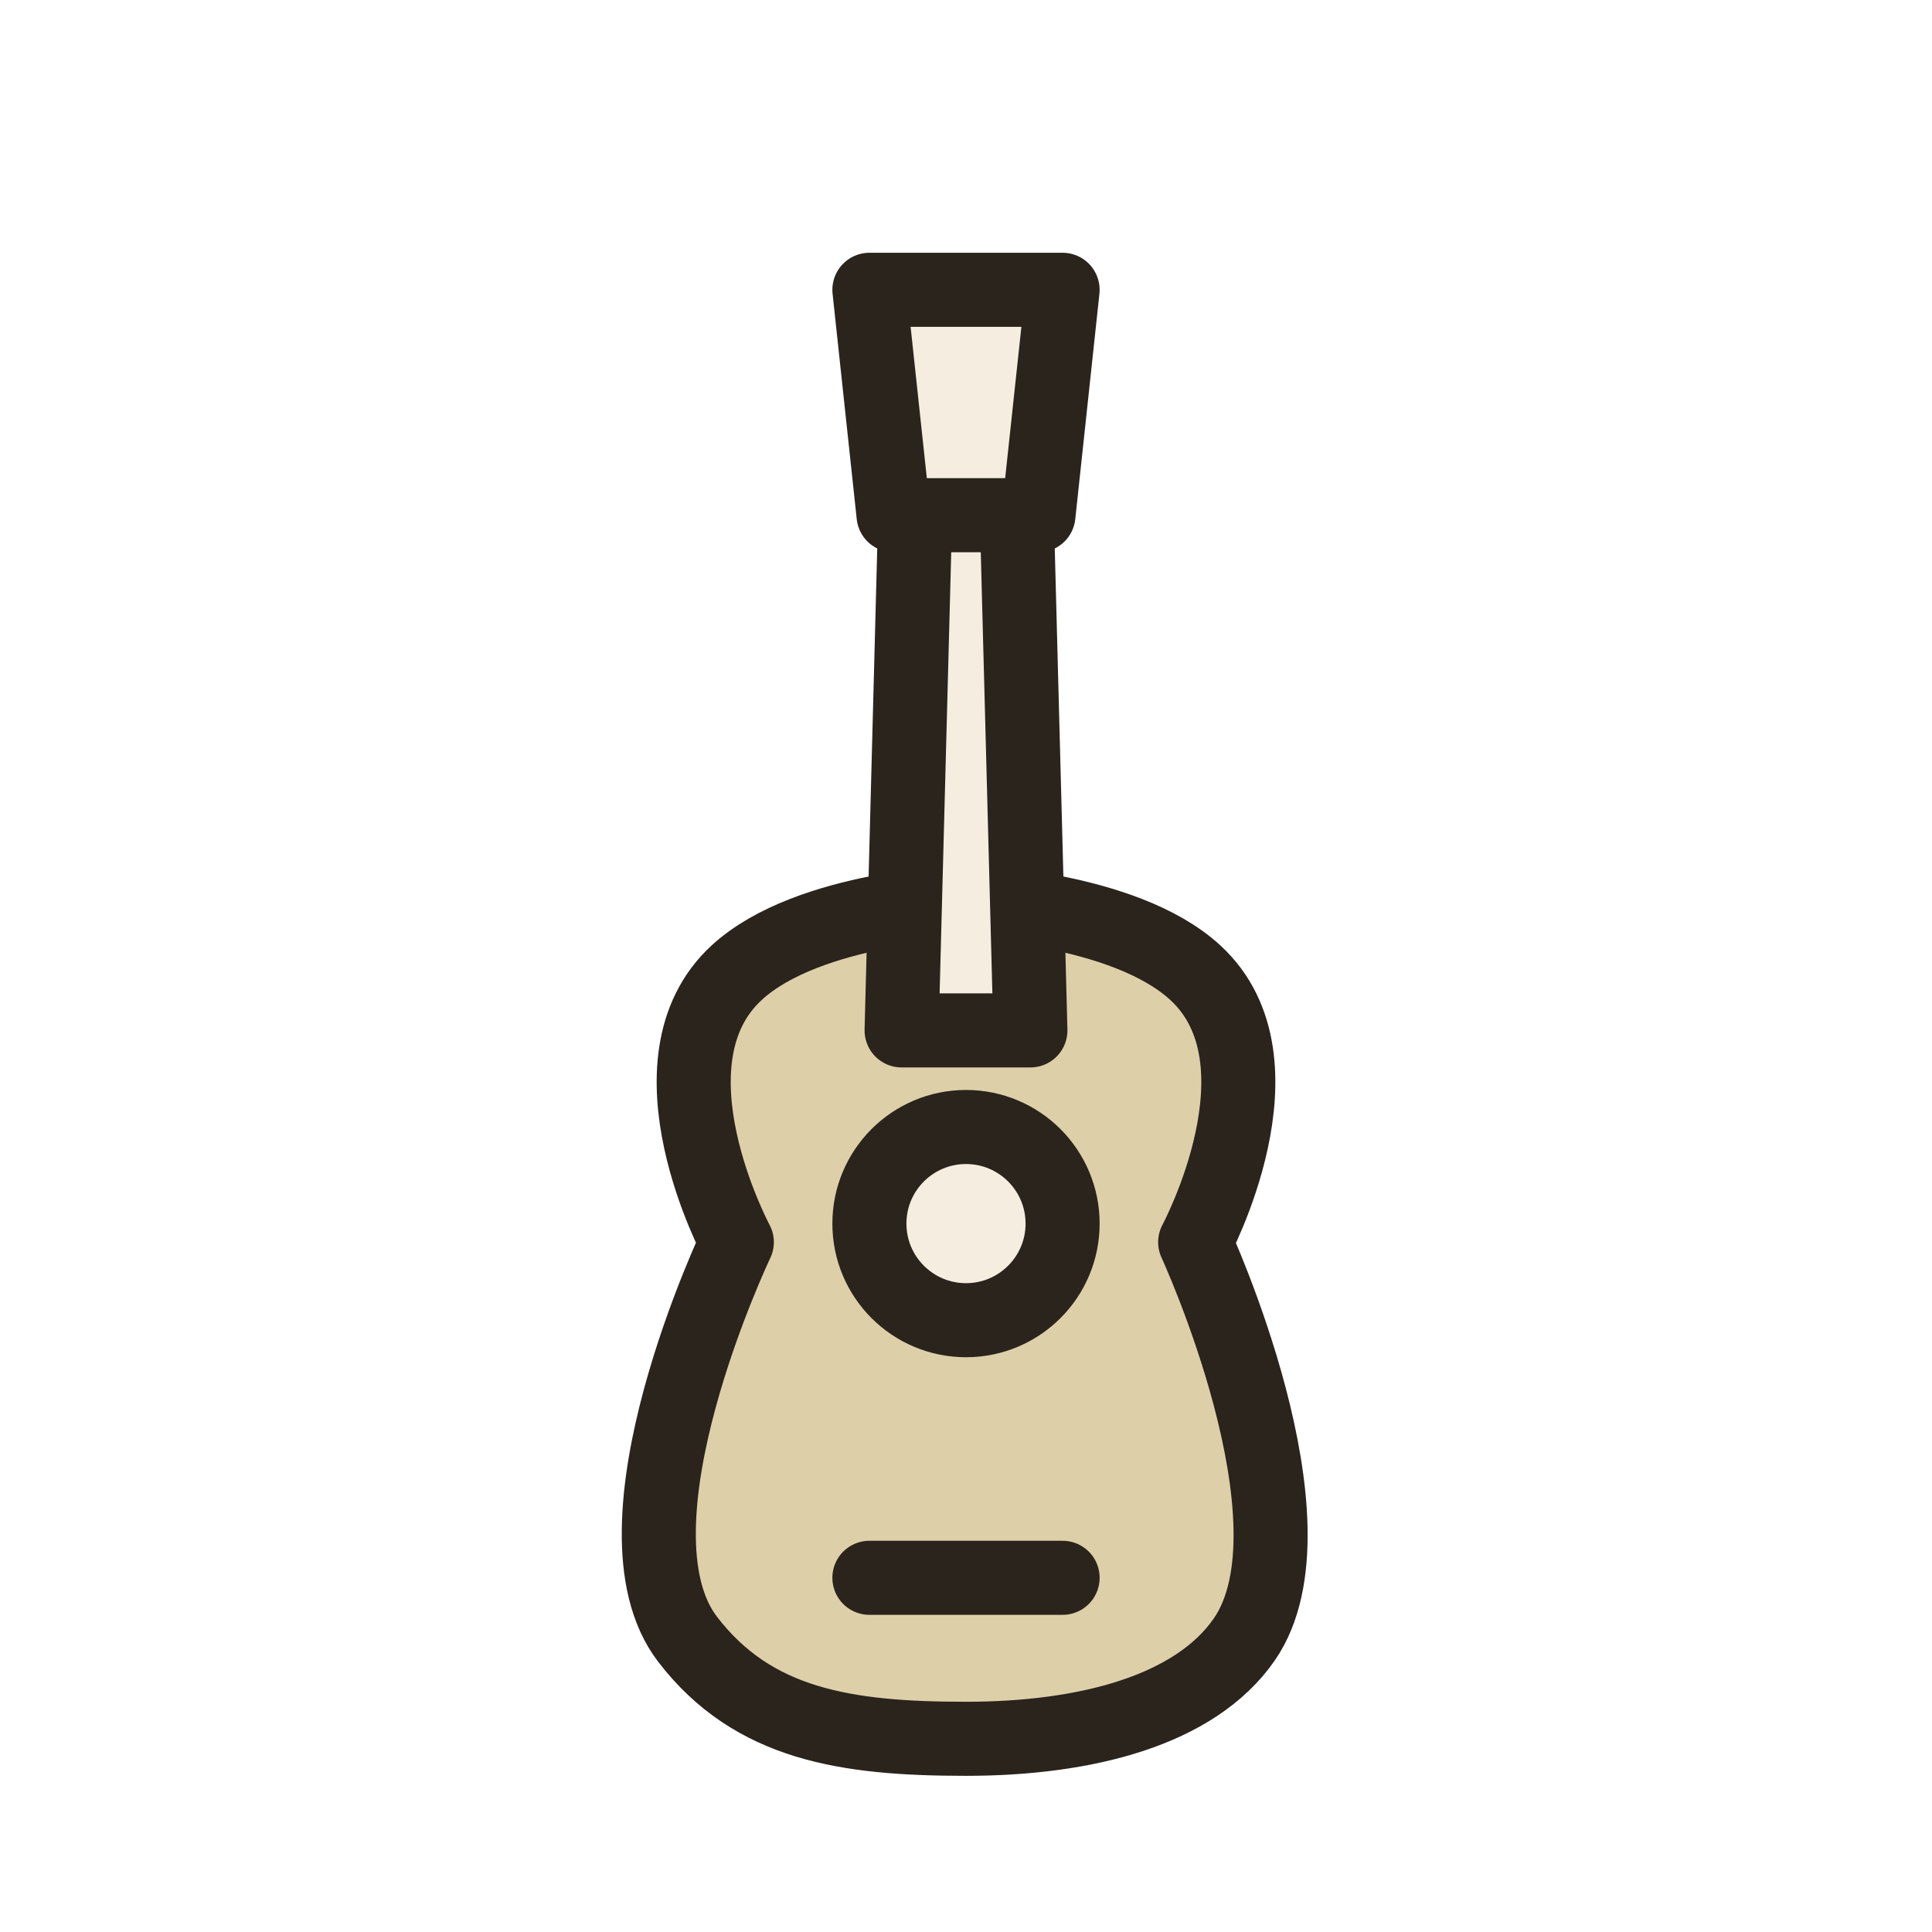
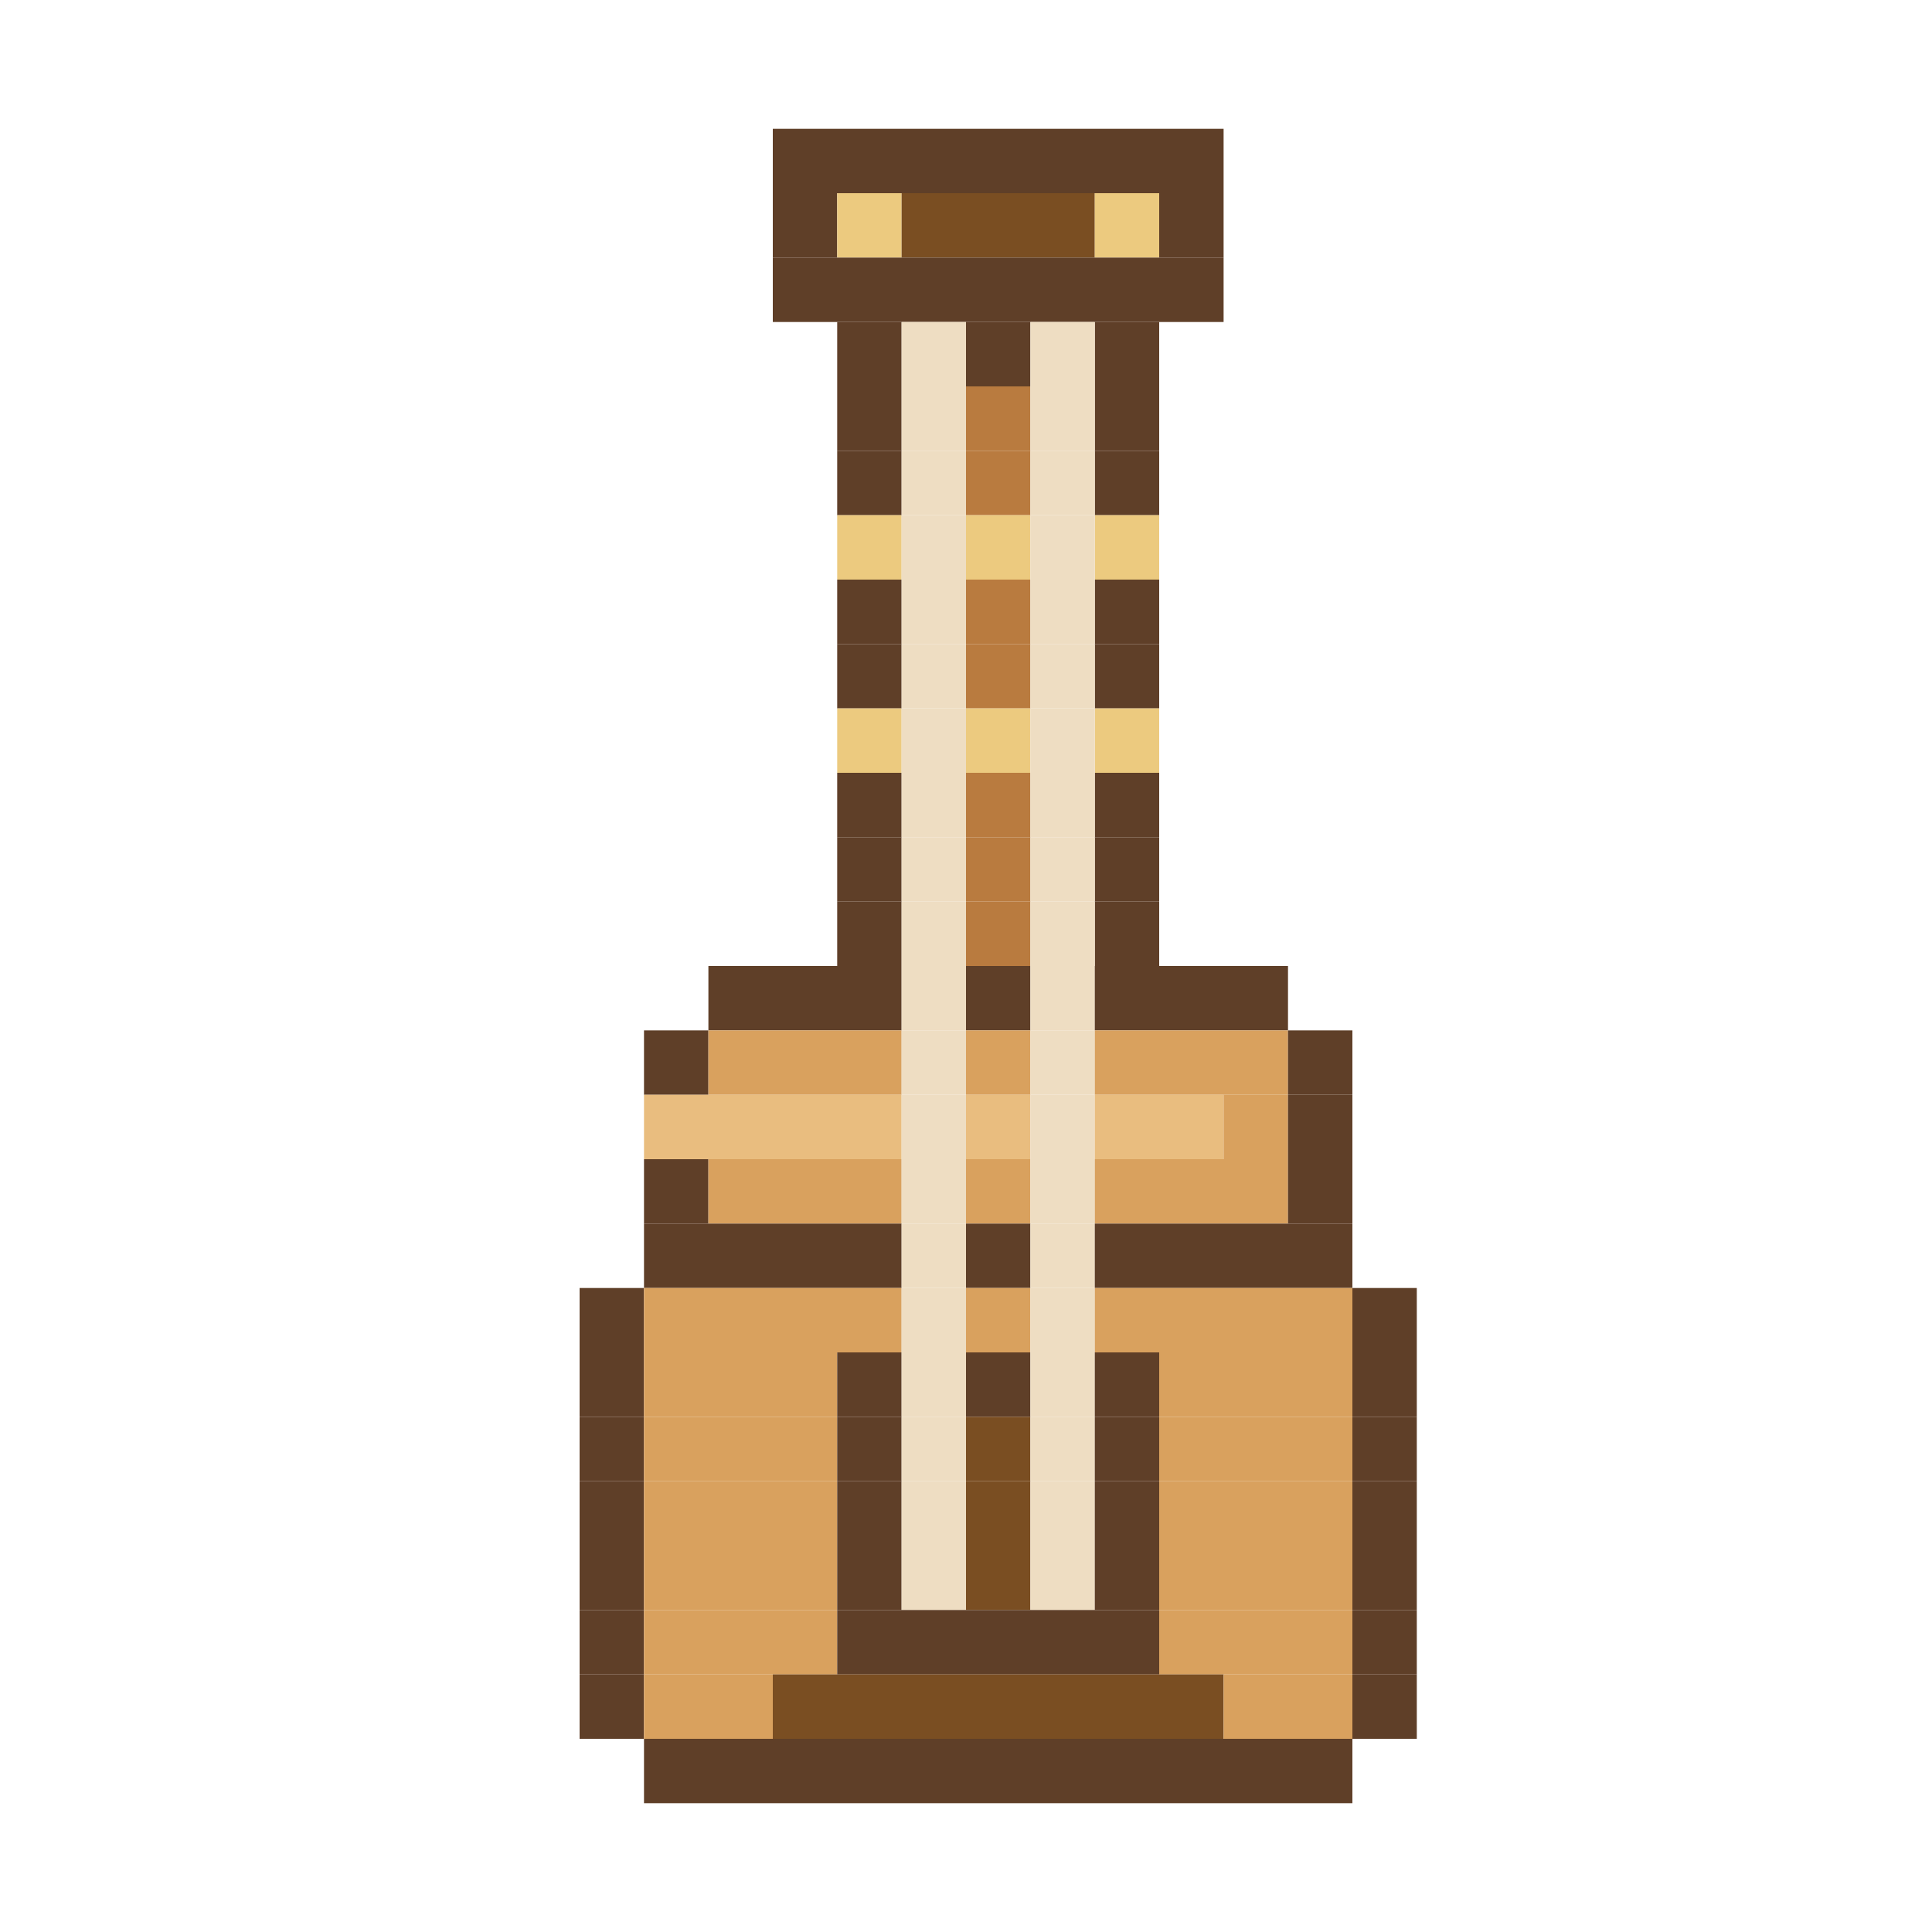
<svg xmlns="http://www.w3.org/2000/svg" width="60" height="60" viewBox="0 0 60 60" fill="none">
-   <path d="M22.883 30.203C25.117 28.155 30 28 30 28C30 28 34.883 28.155 37.117 30.203C40.132 32.969 37.117 38.576 37.117 38.576C37.117 38.576 41.14 47.305 38.642 50.915C37.117 53.119 33.73 54 30 54C26.27 54 23.392 53.559 21.358 50.915C18.665 47.413 22.883 38.576 22.883 38.576C22.883 38.576 19.869 32.969 22.883 30.203Z" fill="#DDCFA8" stroke="#2A241D" stroke-width="2.3" stroke-linejoin="round" />
-   <circle cx="30" cy="38" r="3" fill="#F4EDE0" stroke="#2A241D" stroke-width="2.3" />
-   <path d="M28.5 13H31.5L32 32H28L28.5 13Z" fill="#F4EDE0" stroke="#2A241D" stroke-width="2.3" stroke-linejoin="round" />
-   <path d="M32.25 16L27.75 16L27 9L33 9L32.25 16Z" fill="#F4EDE0" stroke="#2A241D" stroke-width="2.3" stroke-linejoin="round" />
-   <path d="M27 49L33 49" stroke="#2A241D" stroke-width="2.3" stroke-linecap="round" stroke-linejoin="round" />
+   <path d="M38 4H24V6H38V4Z" fill="#5F3F28" />
+   <path d="M26 6H24V8H26V6Z" fill="#5F3F28" />
+   <path d="M28 6H26V8H28V6Z" fill="#ECCA7F" />
+   <path d="M34 6H28V8H34V6Z" fill="#7A4E22" />
+   <path d="M36 6H34V8H36V6Z" fill="#ECCA7F" />
+   <path d="M38 6H36V8H38V6Z" fill="#5F3F28" />
+   <path d="M38 8H24V10H38V8Z" fill="#5F3F28" />
+   <path d="M28 10H26V12H28V10Z" fill="#5F3F28" />
+   <path d="M36 10H34V12H36V10Z" fill="#5F3F28" />
+   <path d="M30 10H28V12H30V10Z" fill="#EEDDC2" />
+   <path d="M32 10H30V12H32V10Z" fill="#5F3F28" />
+   <path d="M34 10H32V12H34V10Z" fill="#EEDDC2" />
+   <path d="M28 12H26V14H28V12Z" fill="#5F3F28" />
+   <path d="M36 12H34V14H36V12Z" fill="#5F3F28" />
+   <path d="M30 12H28V14H30V12Z" fill="#EEDDC2" />
+   <path d="M32 12H30V14H32V12Z" fill="#B97B3F" />
+   <path d="M34 12H32V14H34V12Z" fill="#EEDDC2" />
+   <path d="M28 14H26V16H28V14Z" fill="#5F3F28" />
+   <path d="M36 14H34V16H36V14Z" fill="#5F3F28" />
+   <path d="M30 14H28V16H30V14Z" fill="#EEDDC2" />
+   <path d="M32 14H30V16H32V14Z" fill="#B97B3F" />
+   <path d="M34 14H32V16H34V14Z" fill="#EEDDC2" />
+   <path d="M28 16H26V18H28V16Z" fill="#ECCA7F" />
+   <path d="M36 16H34V18H36V16Z" fill="#ECCA7F" />
+   <path d="M30 16H28V18H30V16Z" fill="#EEDDC2" />
+   <path d="M32 16H30V18H32V16Z" fill="#ECCA7F" />
+   <path d="M34 16H32V18H34V16Z" fill="#EEDDC2" />
+   <path d="M28 18H26V20H28V18Z" fill="#5F3F28" />
+   <path d="M36 18H34V20H36V18Z" fill="#5F3F28" />
+   <path d="M30 18H28V20H30V18Z" fill="#EEDDC2" />
+   <path d="M32 18H30V20H32V18Z" fill="#B97B3F" />
+   <path d="M34 18H32V20H34V18Z" fill="#EEDDC2" />
+   <path d="M28 20H26V22H28V20Z" fill="#5F3F28" />
+   <path d="M36 20H34V22H36V20Z" fill="#5F3F28" />
+   <path d="M30 20H28V22H30V20Z" fill="#EEDDC2" />
+   <path d="M32 20H30V22H32V20Z" fill="#B97B3F" />
+   <path d="M34 20H32V22H34V20Z" fill="#EEDDC2" />
+   <path d="M28 22H26V24H28V22Z" fill="#ECCA7F" />
+   <path d="M36 22H34V24H36V22Z" fill="#ECCA7F" />
+   <path d="M30 22H28V24H30V22Z" fill="#EEDDC2" />
+   <path d="M32 22H30V24H32V22Z" fill="#ECCA7F" />
+   <path d="M34 22H32V24H34V22Z" fill="#EEDDC2" />
+   <path d="M28 24H26V26H28V24Z" fill="#5F3F28" />
+   <path d="M36 24H34V26H36V24Z" fill="#5F3F28" />
+   <path d="M30 24H28V26H30V24Z" fill="#EEDDC2" />
+   <path d="M32 24H30V26H32V24Z" fill="#B97B3F" />
+   <path d="M34 24H32V26H34V24Z" fill="#EEDDC2" />
+   <path d="M28 26H26V28H28V26Z" fill="#5F3F28" />
+   <path d="M36 26H34V28H36V26Z" fill="#5F3F28" />
+   <path d="M30 26H28V28H30V26Z" fill="#EEDDC2" />
+   <path d="M32 26H30V28H32V26Z" fill="#B97B3F" />
+   <path d="M34 26H32V28H34V26Z" fill="#EEDDC2" />
+   <path d="M28 28H26V30H28V28Z" fill="#5F3F28" />
+   <path d="M36 28H34V30H36V28Z" fill="#5F3F28" />
+   <path d="M30 28H28V30H30V28Z" fill="#EEDDC2" />
+   <path d="M32 28H30V30H32V28Z" fill="#B97B3F" />
+   <path d="M34 28H32V30H34V28Z" fill="#EEDDC2" />
+   <path d="M28 30H22V32H28V30Z" fill="#5F3F28" />
+   <path d="M30 30H28V32H30V30Z" fill="#EEDDC2" />
+   <path d="M32 30H30V32H32V30Z" fill="#5F3F28" />
+   <path d="M34 30H32V32H34V30Z" fill="#EEDDC2" />
+   <path d="M40 30H34V32H40V30Z" fill="#5F3F28" />
+   <path d="M22 32H20V34H22V32Z" fill="#5F3F28" />
+   <path d="M28 32H22V34H28V32Z" fill="#D9A15E" />
+   <path d="M30 32H28V34H30V32Z" fill="#EEDDC2" />
+   <path d="M32 32H30V34H32V32Z" fill="#D9A15E" />
+   <path d="M34 32H32V34H34V32Z" fill="#EEDDC2" />
+   <path d="M40 32H34V34H40V32Z" fill="#D9A15E" />
+   <path d="M42 32H40V34H42V32Z" fill="#5F3F28" />
+   <path d="M28 34H20V36H28V34Z" fill="#E9BD7F" />
+   <path d="M30 34H28V36H30V34Z" fill="#EEDDC2" />
+   <path d="M32 34H30V36H32V34Z" fill="#E9BD7F" />
+   <path d="M34 34H32V36H34V34Z" fill="#EEDDC2" />
+   <path d="M38 34H34V36H38V34Z" fill="#E9BD7F" />
+   <path d="M40 34H38V36H40V34Z" fill="#D9A15E" />
+   <path d="M42 34H40V36H42V34Z" fill="#5F3F28" />
+   <path d="M22 36H20V38H22V36Z" fill="#5F3F28" />
+   <path d="M28 36H22V38H28V36Z" fill="#D9A15E" />
+   <path d="M30 36H28V38H30V36Z" fill="#EEDDC2" />
+   <path d="M32 36H30V38H32V36Z" fill="#D9A15E" />
+   <path d="M34 36H32V38H34V36Z" fill="#EEDDC2" />
+   <path d="M40 36H34V38H40V36Z" fill="#D9A15E" />
+   <path d="M42 36H40V38H42V36Z" fill="#5F3F28" />
+   <path d="M28 38H20V40H28V38Z" fill="#5F3F28" />
+   <path d="M30 38H28V40H30V38Z" fill="#EEDDC2" />
+   <path d="M32 38H30V40H32V38Z" fill="#5F3F28" />
+   <path d="M34 38H32V40H34V38Z" fill="#EEDDC2" />
+   <path d="M42 38H34V40H42V38Z" fill="#5F3F28" />
+   <path d="M20 40H18V42H20V40Z" fill="#5F3F28" />
+   <path d="M28 40H20V42H28V40Z" fill="#D9A15E" />
+   <path d="M30 40H28V42H30V40Z" fill="#EEDDC2" />
+   <path d="M32 40H30V42H32V40Z" fill="#D9A15E" />
+   <path d="M34 40H32V42H34V40Z" fill="#EEDDC2" />
+   <path d="M42 40H34V42H42V40Z" fill="#D9A15E" />
+   <path d="M44 40H42V42H44V40Z" fill="#5F3F28" />
+   <path d="M20 42H18V44H20V42Z" fill="#5F3F28" />
+   <path d="M26 42H20V44H26V42Z" fill="#D9A15E" />
+   <path d="M28 42H26V44H28V42Z" fill="#5F3F28" />
+   <path d="M30 42H28V44H30V42Z" fill="#EEDDC2" />
+   <path d="M32 42H30V44H32V42Z" fill="#5F3F28" />
+   <path d="M34 42H32V44H34V42Z" fill="#EEDDC2" />
+   <path d="M36 42H34V44H36V42Z" fill="#5F3F28" />
+   <path d="M42 42H36V44H42V42Z" fill="#D9A15E" />
+   <path d="M44 42H42V44H44V42Z" fill="#5F3F28" />
+   <path d="M20 44H18V46H20V44Z" fill="#5F3F28" />
+   <path d="M26 44H20V46H26V44Z" fill="#D9A15E" />
+   <path d="M28 44H26V46H28V44Z" fill="#5F3F28" />
+   <path d="M30 44H28V46H30V44Z" fill="#EEDDC2" />
+   <path d="M32 44H30V46H32V44Z" fill="#7A4E22" />
+   <path d="M34 44H32V46H34V44Z" fill="#EEDDC2" />
+   <path d="M36 44H34V46H36V44Z" fill="#5F3F28" />
+   <path d="M42 44H36V46H42V44Z" fill="#D9A15E" />
+   <path d="M44 44H42V46H44V44Z" fill="#5F3F28" />
+   <path d="M20 46H18V48H20V46Z" fill="#5F3F28" />
+   <path d="M26 46H20V48H26V46Z" fill="#D9A15E" />
+   <path d="M28 46H26V48H28V46Z" fill="#5F3F28" />
+   <path d="M30 46H28V48H30V46Z" fill="#EEDDC2" />
+   <path d="M32 46H30V48H32V46Z" fill="#7A4E22" />
+   <path d="M34 46H32V48H34V46Z" fill="#EEDDC2" />
+   <path d="M36 46H34V48H36V46Z" fill="#5F3F28" />
+   <path d="M42 46H36V48H42V46Z" fill="#D9A15E" />
+   <path d="M44 46H42V48H44V46Z" fill="#5F3F28" />
+   <path d="M20 48H18V50H20V48Z" fill="#5F3F28" />
+   <path d="M26 48H20V50H26V48Z" fill="#D9A15E" />
+   <path d="M28 48H26V50H28V48Z" fill="#5F3F28" />
+   <path d="M30 48H28V50H30V48Z" fill="#EEDDC2" />
+   <path d="M32 48H30V50H32V48Z" fill="#7A4E22" />
+   <path d="M34 48H32V50H34V48Z" fill="#EEDDC2" />
+   <path d="M36 48H34V50H36V48Z" fill="#5F3F28" />
+   <path d="M42 48H36V50H42V48Z" fill="#D9A15E" />
+   <path d="M44 48H42V50H44V48Z" fill="#5F3F28" />
+   <path d="M20 50H18V52H20V50Z" fill="#5F3F28" />
+   <path d="M26 50H20V52H26V50Z" fill="#D9A15E" />
+   <path d="M36 50H26V52H36V50Z" fill="#5F3F28" />
+   <path d="M42 50H36V52H42V50Z" fill="#D9A15E" />
+   <path d="M44 50H42V52H44V50Z" fill="#5F3F28" />
+   <path d="M20 52H18V54H20V52Z" fill="#5F3F28" />
+   <path d="M24 52H20V54H24V52Z" fill="#D9A15E" />
+   <path d="M38 52H24V54H38V52Z" fill="#7A4E22" />
+   <path d="M42 52H38V54H42V52Z" fill="#D9A15E" />
+   <path d="M44 52H42V54H44V52Z" fill="#5F3F28" />
+   <path d="M42 54H20V56H42V54Z" fill="#5F3F28" />
</svg>
